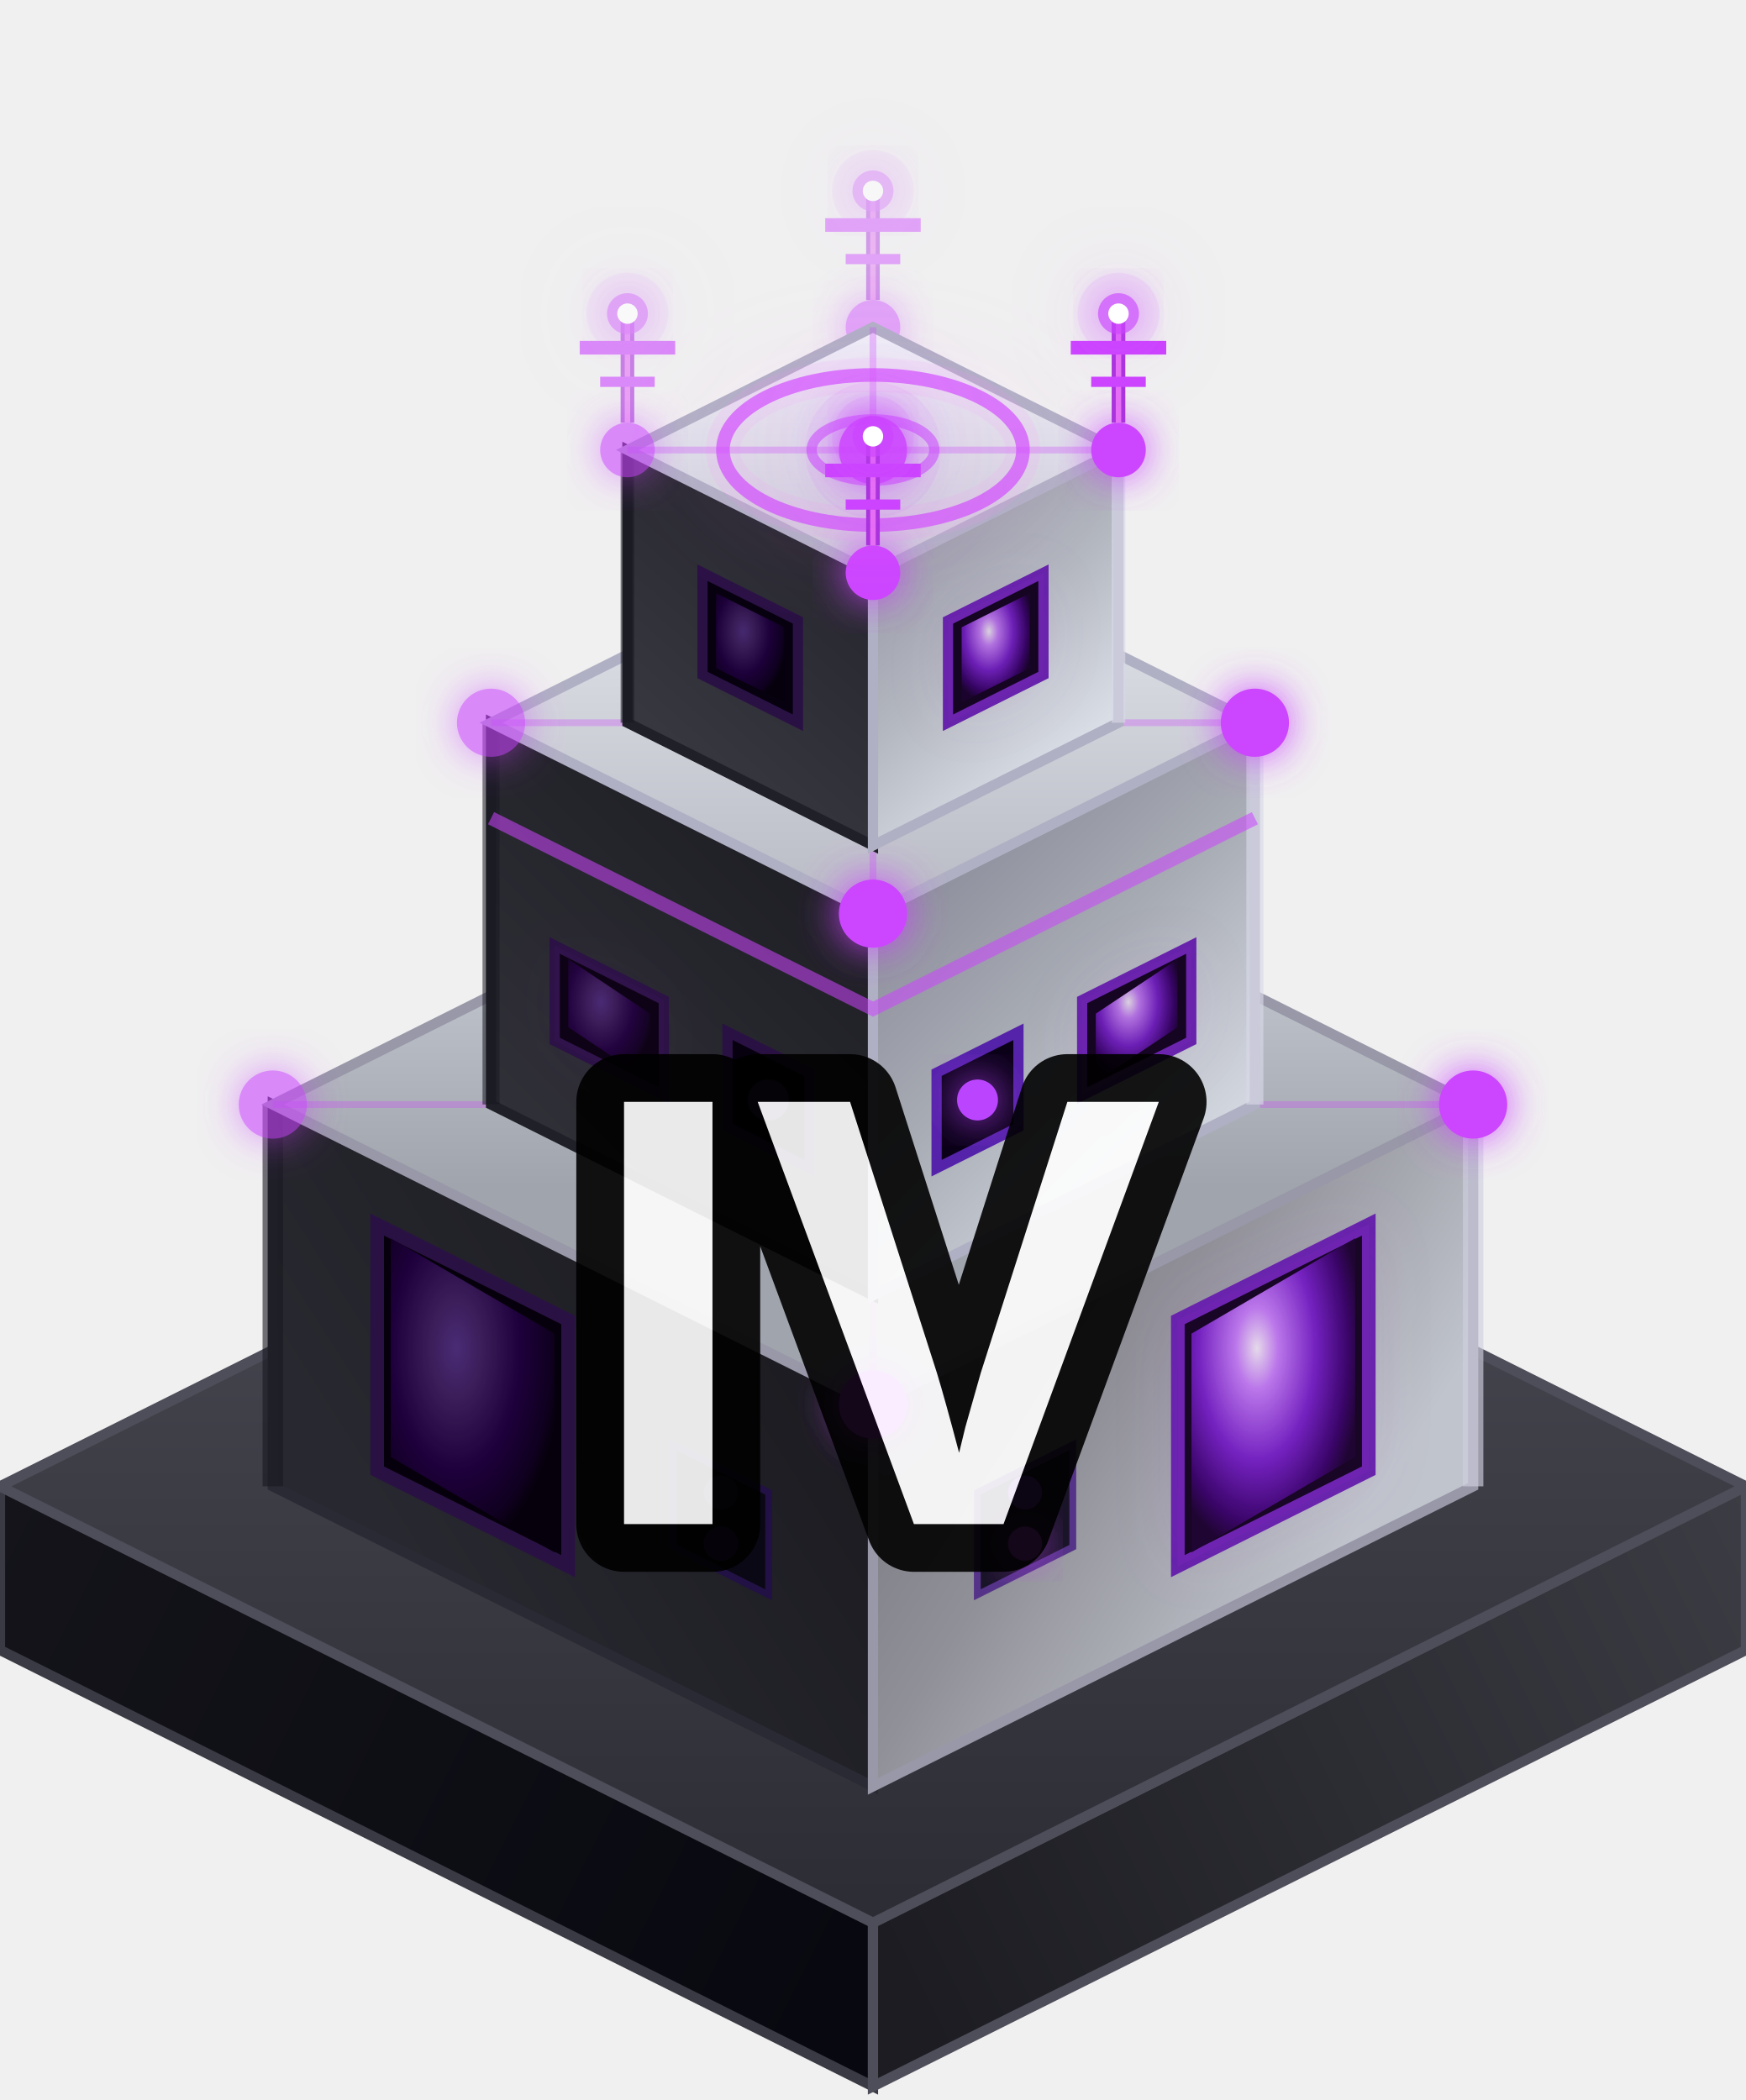
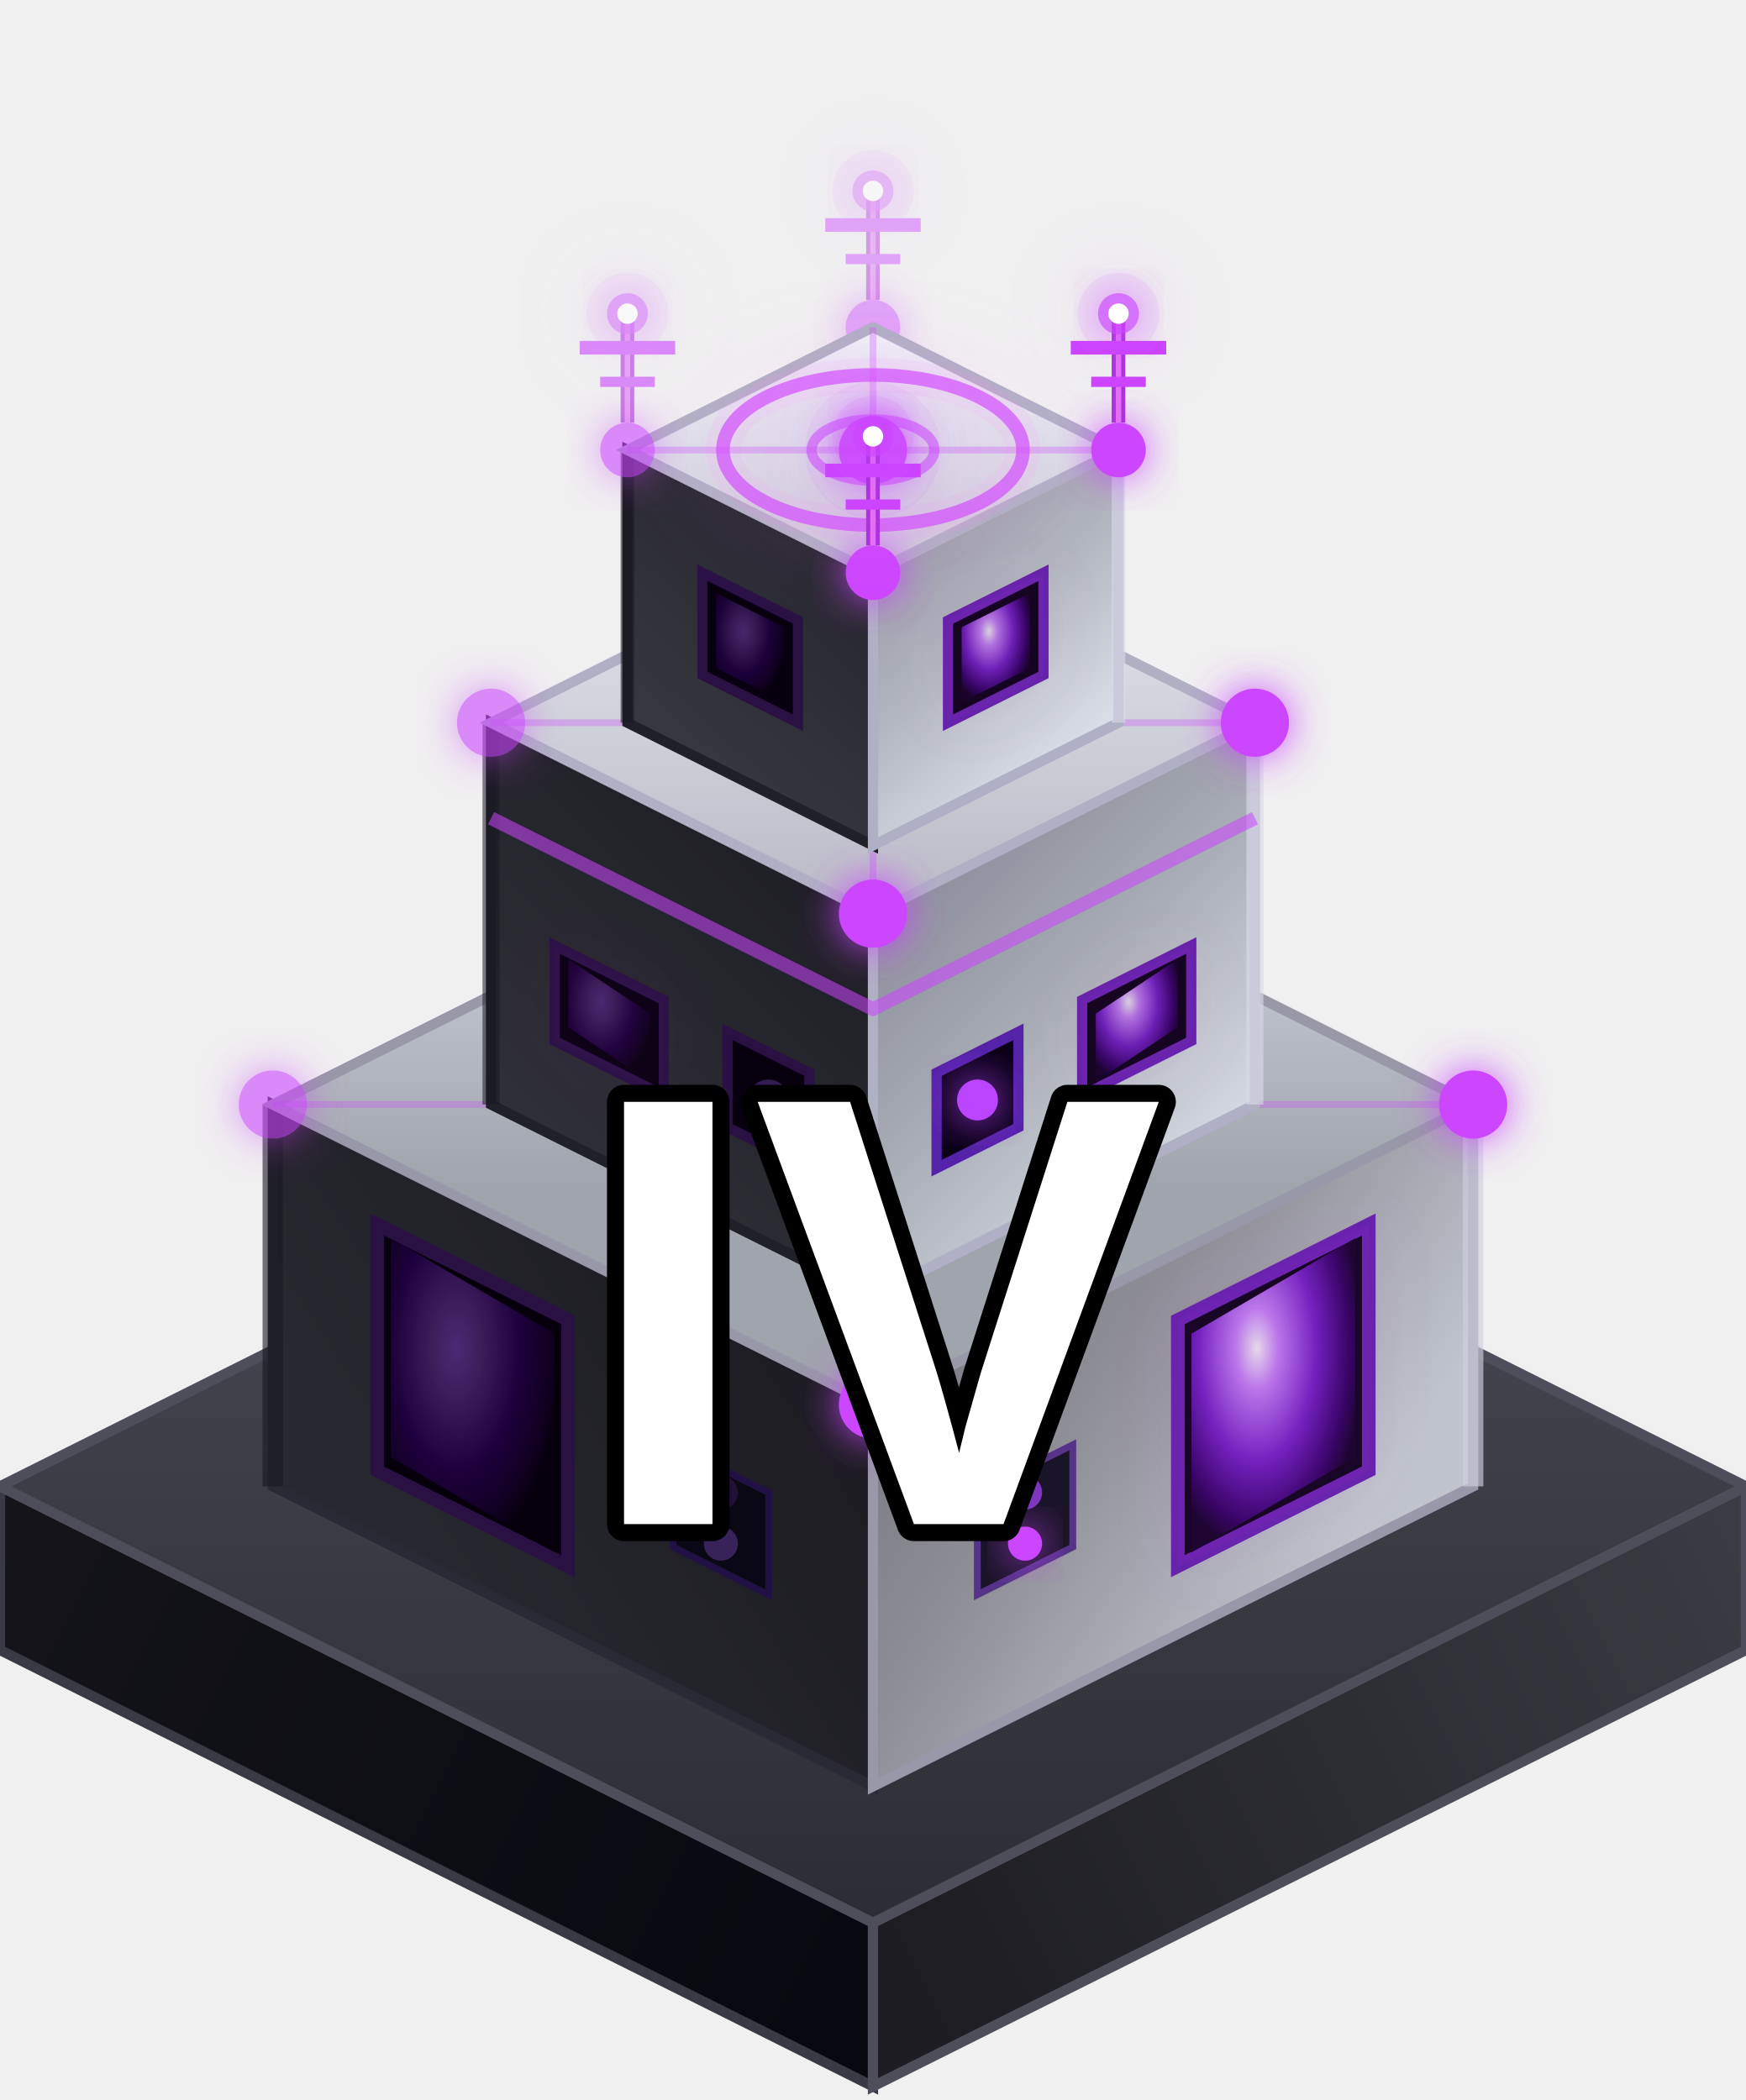
<svg xmlns="http://www.w3.org/2000/svg" viewBox="-128 -178 256 308" width="256" height="308">
  <defs>
    <linearGradient id="fR" gradientUnits="userSpaceOnUse" x1="128" y1="40" x2="0" y2="104">
      <stop offset="0%" stop-color="#3c3c44" />
      <stop offset="100%" stop-color="#1c1c22" />
    </linearGradient>
    <linearGradient id="fL" gradientUnits="userSpaceOnUse" x1="-128" y1="40" x2="0" y2="104">
      <stop offset="0%" stop-color="#14141a" />
      <stop offset="100%" stop-color="#080810" />
    </linearGradient>
    <linearGradient id="fT" gradientUnits="userSpaceOnUse" x1="0" y1="-24" x2="0" y2="104">
      <stop offset="0%" stop-color="#4e4e58" />
      <stop offset="100%" stop-color="#2c2c34" />
    </linearGradient>
    <linearGradient id="lR" gradientUnits="userSpaceOnUse" x1="88" y1="0" x2="0" y2="-56">
      <stop offset="0%" stop-color="#c0c4cc" />
      <stop offset="40%" stop-color="#909098" />
      <stop offset="100%" stop-color="#606068" />
    </linearGradient>
    <linearGradient id="lL" gradientUnits="userSpaceOnUse" x1="-88" y1="0" x2="0" y2="-56">
      <stop offset="0%" stop-color="#282830" />
      <stop offset="100%" stop-color="#141418" />
    </linearGradient>
    <linearGradient id="lT" gradientUnits="userSpaceOnUse" x1="0" y1="-80" x2="0" y2="-24">
      <stop offset="0%" stop-color="#d8dce4" />
      <stop offset="100%" stop-color="#a0a4ac" />
    </linearGradient>
    <radialGradient id="reactor" cx="40%" cy="35%" r="65%">
      <stop offset="0%" stop-color="#ffffff" />
      <stop offset="20%" stop-color="#cc88ff" />
      <stop offset="55%" stop-color="#7722cc" />
      <stop offset="85%" stop-color="#330066" />
      <stop offset="100%" stop-color="#110022" />
    </radialGradient>
    <radialGradient id="reactorDim" cx="40%" cy="35%" r="65%">
      <stop offset="0%" stop-color="#553388" />
      <stop offset="25%" stop-color="#442266" />
      <stop offset="60%" stop-color="#220044" />
      <stop offset="90%" stop-color="#110022" />
      <stop offset="100%" stop-color="#06000c" />
    </radialGradient>
    <linearGradient id="uR" gradientUnits="userSpaceOnUse" x1="56" y1="-44" x2="0" y2="-100">
      <stop offset="0%" stop-color="#d4d8e0" />
      <stop offset="40%" stop-color="#a8acb4" />
      <stop offset="100%" stop-color="#78788a" />
    </linearGradient>
    <linearGradient id="uL" gradientUnits="userSpaceOnUse" x1="-56" y1="-44" x2="0" y2="-100">
      <stop offset="0%" stop-color="#303038" />
      <stop offset="100%" stop-color="#18181e" />
    </linearGradient>
    <linearGradient id="uT" gradientUnits="userSpaceOnUse" x1="0" y1="-128" x2="0" y2="-72">
      <stop offset="0%" stop-color="#e8eaf0" />
      <stop offset="100%" stop-color="#b8bac4" />
    </linearGradient>
    <linearGradient id="tbR" gradientUnits="userSpaceOnUse" x1="36" y1="-100" x2="0" y2="-140">
      <stop offset="0%" stop-color="#dce0e8" />
      <stop offset="40%" stop-color="#b4b8c0" />
      <stop offset="100%" stop-color="#888898" />
    </linearGradient>
    <linearGradient id="tbL" gradientUnits="userSpaceOnUse" x1="-36" y1="-100" x2="0" y2="-140">
      <stop offset="0%" stop-color="#383840" />
      <stop offset="100%" stop-color="#202028" />
    </linearGradient>
    <linearGradient id="tbT" gradientUnits="userSpaceOnUse" x1="0" y1="-158" x2="0" y2="-122">
      <stop offset="0%" stop-color="#f0f2f8" />
      <stop offset="100%" stop-color="#c8cad4" />
    </linearGradient>
    <filter id="glow" x="-60%" y="-60%" width="220%" height="220%">
      <feGaussianBlur stdDeviation="3" result="blur" />
      <feMerge>
        <feMergeNode in="blur" />
        <feMergeNode in="SourceGraphic" />
      </feMerge>
    </filter>
    <filter id="coreglow" x="-80%" y="-80%" width="260%" height="260%">
      <feGaussianBlur stdDeviation="5" result="blur" />
      <feMerge>
        <feMergeNode in="blur" />
        <feMergeNode in="SourceGraphic" />
      </feMerge>
    </filter>
    <filter id="softglow" x="-80%" y="-80%" width="260%" height="260%">
      <feGaussianBlur stdDeviation="6" result="blur" />
      <feMerge>
        <feMergeNode in="blur" />
        <feMergeNode in="SourceGraphic" />
      </feMerge>
    </filter>
  </defs>
  <polygon points="-128,64 0,128 0,104 -128,40" fill="url(#fL)" stroke="#3a3a44" stroke-width="1.5" />
  <polygon points="128,64 0,128 0,104 128,40" fill="url(#fR)" stroke="#4e4e5a" stroke-width="1.5" />
  <polygon points="0,-24 128,40 0,104 -128,40" fill="url(#fT)" stroke="#4e4e5a" stroke-width="1.5" />
  <g transform="translate(0, 20)">
    <polygon points="-88,20 0,64 0,8 -88,-36" fill="url(#lL)" stroke="#2a2a34" stroke-width="1.5" />
    <line x1="-88" y1="20" x2="-88" y2="-36" stroke="#181820" stroke-width="3" opacity="0.6" />
    <polygon points="-72.7,17.7 -44.7,31.7 -44.7,-4.4 -72.7,-18.4" fill="#06000c" stroke="#2a1144" stroke-width="2" />
    <polygon points="-70.7,15.7 -46.7,29.7 -46.7,-2.4 -70.7,-16.4" fill="url(#reactorDim)" opacity="0.85" />
    <polygon points="-29.3,28.9 -15.3,35.9 -15.3,20.9 -29.3,13.9" fill="#0a0814" stroke="#221144" stroke-width="1" />
    <circle cx="-22.3" cy="28.4" r="2.5" fill="#553388" opacity="0.6" />
    <circle cx="-22.3" cy="20.9" r="2.5" fill="#3a1a5a" opacity="0.5" />
    <polygon points="88,20 0,64 0,8 88,-36" fill="url(#lR)" stroke="#9898a8" stroke-width="1.5" />
    <line x1="88" y1="20" x2="88" y2="-36" stroke="#d0d0e0" stroke-width="3" opacity="0.65" />
    <polygon points="72.7,17.7 44.7,31.7 44.7,-4.4 72.7,-18.4" fill="#0a0014" stroke="#6622aa" stroke-width="2" />
    <polygon points="70.7,15.7 46.7,29.7 46.7,-2.4 70.7,-16.4" fill="url(#reactor)" opacity="0.9" />
    <polygon points="72.7,17.7 44.7,31.7 44.7,-4.4 72.7,-18.4" fill="#cc44ff" opacity="0.08" filter="url(#coreglow)" />
    <polygon points="29.3,28.9 15.3,35.9 15.3,20.9 29.3,13.9" fill="#1a1428" stroke="#553388" stroke-width="1" />
    <circle cx="22.3" cy="28.4" r="2.5" fill="#cc44ff" filter="url(#glow)" />
    <circle cx="22.3" cy="20.9" r="2.5" fill="#aa44ff" opacity="0.7" />
    <polygon points="0,-80 88,-36 0,8 -88,-36" fill="url(#lT)" stroke="#9898a8" stroke-width="1.5" />
    <line x1="0" y1="-80" x2="0" y2="8" stroke="#cc44ff" stroke-width="1" opacity="0.3" />
    <line x1="-88" y1="-36" x2="88" y2="-36" stroke="#cc44ff" stroke-width="1" opacity="0.3" />
    <circle cx="88" cy="-36" r="5" fill="#cc44ff" filter="url(#glow)" />
    <circle cx="-88" cy="-36" r="5" fill="#cc44ff" filter="url(#glow)" opacity="0.6" />
    <circle cx="0" cy="8" r="5" fill="#cc44ff" filter="url(#glow)" />
  </g>
  <g transform="translate(0, 28)">
    <polygon points="-56,-44 0,-16 0,-72 -56,-100" fill="url(#uL)" stroke="#202028" stroke-width="1.5" />
    <line x1="-56" y1="-44" x2="-56" y2="-100" stroke="#181820" stroke-width="2.5" opacity="0.55" />
    <polygon points="-46.67,-53.33 -30.67,-45.33 -30.67,-59.33 -46.67,-67.33" fill="#06000c" stroke="#2a1144" stroke-width="1.5" />
    <polygon points="-44.67,-55.33 -32.67,-47.33 -32.67,-57.33 -44.67,-65.33" fill="url(#reactorDim)" opacity="0.8" />
    <polygon points="-46.67,-53.33 -30.67,-45.33 -30.67,-59.33 -46.67,-67.33" fill="#cc44ff" opacity="0.04" filter="url(#coreglow)" />
    <polygon points="-21.33,-40.67 -9.33,-34.67 -9.33,-48.67 -21.33,-54.67" fill="#06000f" stroke="#2a1144" stroke-width="1.5" />
    <circle cx="-15.33" cy="-44.67" r="3" fill="#553388" opacity="0.55" />
    <polygon points="56,-44 0,-16 0,-72 56,-100" fill="url(#uR)" stroke="#b0b0c4" stroke-width="1.5" />
    <line x1="56" y1="-44" x2="56" y2="-100" stroke="#d8d8e8" stroke-width="2.5" opacity="0.65" />
    <polygon points="46.67,-53.33 30.67,-45.33 30.67,-59.33 46.67,-67.33" fill="#0a0014" stroke="#6622aa" stroke-width="1.5" />
    <polygon points="44.67,-55.33 32.67,-47.33 32.67,-57.33 44.67,-65.33" fill="url(#reactor)" opacity="0.85" />
    <polygon points="46.67,-53.33 30.67,-45.33 30.67,-59.33 46.67,-67.33" fill="#cc44ff" opacity="0.06" filter="url(#coreglow)" />
    <polygon points="21.33,-40.67 9.33,-34.67 9.33,-48.67 21.33,-54.67" fill="#0a0018" stroke="#5522aa" stroke-width="1.5" />
    <circle cx="15.33" cy="-44.67" r="3" fill="#bb44ff" filter="url(#glow)" />
    <polyline points="56,-86 0,-58 -56,-86" stroke="#cc44ff" stroke-width="2" fill="none" opacity="0.55" />
    <circle cx="0" cy="-128" r="5" fill="#cc44ff" filter="url(#glow)" opacity="0.45" />
    <polygon points="0,-128 56,-100 0,-72 -56,-100" fill="url(#uT)" stroke="#b0b0c4" stroke-width="1.5" />
    <line x1="0" y1="-128" x2="0" y2="-72" stroke="#cc44ff" stroke-width="1" opacity="0.3" />
    <line x1="-56" y1="-100" x2="56" y2="-100" stroke="#cc44ff" stroke-width="1" opacity="0.3" />
    <circle cx="56" cy="-100" r="5" fill="#cc44ff" filter="url(#glow)" />
    <circle cx="-56" cy="-100" r="5" fill="#cc44ff" filter="url(#glow)" opacity="0.6" />
    <circle cx="0" cy="-72" r="5" fill="#cc44ff" filter="url(#glow)" />
  </g>
  <g transform="translate(0, 28)">
    <polygon points="-36,-100 0,-82 0,-122 -36,-140" fill="url(#tbL)" stroke="#202028" stroke-width="1.5" />
    <line x1="-36" y1="-100" x2="-36" y2="-140" stroke="#181820" stroke-width="2" opacity="0.55" />
    <polygon points="-25,-107 -11,-100 -11,-115 -25,-122" fill="#06000f" stroke="#2a1144" stroke-width="1.5" />
    <polygon points="-23,-108 -13,-103 -13,-114 -23,-119" fill="url(#reactorDim)" opacity="0.8" />
    <polygon points="36,-100 0,-82 0,-122 36,-140" fill="url(#tbR)" stroke="#b0b0c4" stroke-width="1.5" />
    <line x1="36" y1="-100" x2="36" y2="-140" stroke="#d8d8e8" stroke-width="2" opacity="0.65" />
    <polygon points="25,-107 11,-100 11,-115 25,-122" fill="#0a0014" stroke="#6622aa" stroke-width="1.5" />
    <polygon points="23,-108 13,-103 13,-114 23,-119" fill="url(#reactor)" opacity="0.85" />
    <polygon points="25,-107 11,-100 11,-115 25,-122" fill="#cc44ff" opacity="0.06" filter="url(#coreglow)" />
    <circle cx="0" cy="-158" r="4" fill="#cc44ff" filter="url(#glow)" opacity="0.45" />
    <polygon points="0,-158 36,-140 0,-122 -36,-140" fill="url(#tbT)" stroke="#b0b0c4" stroke-width="1.5" />
    <line x1="0" y1="-158" x2="0" y2="-122" stroke="#cc44ff" stroke-width="1" opacity="0.3" />
    <line x1="-36" y1="-140" x2="36" y2="-140" stroke="#cc44ff" stroke-width="1" opacity="0.3" />
    <circle cx="36" cy="-140" r="4" fill="#cc44ff" filter="url(#glow)" />
    <circle cx="-36" cy="-140" r="4" fill="#cc44ff" filter="url(#glow)" opacity="0.6" />
    <circle cx="0" cy="-122" r="4" fill="#cc44ff" filter="url(#glow)" />
    <g opacity="0.45">
      <line x1="0" y1="-162" x2="0" y2="-178" stroke="#aa33dd" stroke-width="2" />
      <line x1="0" y1="-162" x2="0" y2="-178" stroke="#ff88ff" stroke-width="0.8" opacity="0.7" />
      <line x1="-4" y1="-168" x2="4" y2="-168" stroke="#cc44ff" stroke-width="1.5" />
      <line x1="-7" y1="-173" x2="7" y2="-173" stroke="#cc44ff" stroke-width="2" />
      <circle cx="0" cy="-178" r="6" fill="#cc44ff" opacity="0.12" filter="url(#softglow)" />
      <circle cx="0" cy="-178" r="3" fill="#cc44ff" opacity="0.7" filter="url(#glow)" />
      <circle cx="0" cy="-178" r="1.5" fill="#ffffff" />
    </g>
    <g opacity="0.6">
      <line x1="-36" y1="-144" x2="-36" y2="-160" stroke="#aa33dd" stroke-width="2" />
      <line x1="-36" y1="-144" x2="-36" y2="-160" stroke="#ff88ff" stroke-width="0.8" opacity="0.7" />
      <line x1="-40" y1="-150" x2="-32" y2="-150" stroke="#cc44ff" stroke-width="1.5" />
      <line x1="-43" y1="-155" x2="-29" y2="-155" stroke="#cc44ff" stroke-width="2" />
      <circle cx="-36" cy="-160" r="6" fill="#cc44ff" opacity="0.12" filter="url(#softglow)" />
      <circle cx="-36" cy="-160" r="3" fill="#cc44ff" opacity="0.7" filter="url(#glow)" />
      <circle cx="-36" cy="-160" r="1.5" fill="#ffffff" />
    </g>
    <line x1="36" y1="-144" x2="36" y2="-160" stroke="#aa33dd" stroke-width="2" />
    <line x1="36" y1="-144" x2="36" y2="-160" stroke="#ff88ff" stroke-width="0.8" opacity="0.7" />
    <line x1="32" y1="-150" x2="40" y2="-150" stroke="#cc44ff" stroke-width="1.5" />
    <line x1="29" y1="-155" x2="43" y2="-155" stroke="#cc44ff" stroke-width="2" />
    <circle cx="36" cy="-160" r="6" fill="#cc44ff" opacity="0.12" filter="url(#softglow)" />
    <circle cx="36" cy="-160" r="3" fill="#cc44ff" opacity="0.7" filter="url(#glow)" />
    <circle cx="36" cy="-160" r="1.5" fill="#ffffff" />
    <ellipse cx="0" cy="-140" rx="22" ry="11" fill="none" stroke="#cc44ff" stroke-width="2" opacity="0.7" />
    <ellipse cx="0" cy="-140" rx="22" ry="11" fill="none" stroke="#ff88ff" stroke-width="5" opacity="0.15" filter="url(#softglow)" />
    <ellipse cx="0" cy="-140" rx="9" ry="4.5" fill="none" stroke="#cc44ff" stroke-width="1.5" opacity="0.55" />
    <circle cx="0" cy="-140" r="5" fill="#cc44ff" opacity="0.9" filter="url(#glow)" />
    <circle cx="0" cy="-140" r="10" fill="#cc44ff" opacity="0.1" filter="url(#softglow)" />
    <line x1="0" y1="-126" x2="0" y2="-142" stroke="#aa33dd" stroke-width="2" />
    <line x1="0" y1="-126" x2="0" y2="-142" stroke="#ff88ff" stroke-width="0.8" opacity="0.7" />
    <line x1="-4" y1="-132" x2="4" y2="-132" stroke="#cc44ff" stroke-width="1.5" />
    <line x1="-7" y1="-137" x2="7" y2="-137" stroke="#cc44ff" stroke-width="2" />
    <circle cx="0" cy="-142" r="6" fill="#cc44ff" opacity="0.12" filter="url(#softglow)" />
    <circle cx="0" cy="-142" r="3" fill="#cc44ff" opacity="0.7" filter="url(#glow)" />
    <circle cx="0" cy="-142" r="1.5" fill="#ffffff" />
  </g>
  <g>
-     <text x="0" y="20" font-family="'Arial Black', Arial, sans-serif" font-weight="900" font-size="90" text-anchor="middle" dominant-baseline="middle" stroke="#000000" stroke-width="14" stroke-linejoin="round" paint-order="stroke" fill="#ffffff" opacity="0.90">IV</text>
+     <text x="0" y="20" font-family="'Arial Black', Arial, sans-serif" font-weight="900" font-size="90" text-anchor="middle" dominant-baseline="middle" fill="none" stroke="#000000" stroke-width="5" stroke-linejoin="round">IV</text>
+     <text x="0" y="20" font-family="'Arial Black', Arial, sans-serif" font-weight="900" font-size="90" text-anchor="middle" dominant-baseline="middle" fill="#ffffff">IV</text>
  </g>
</svg>
